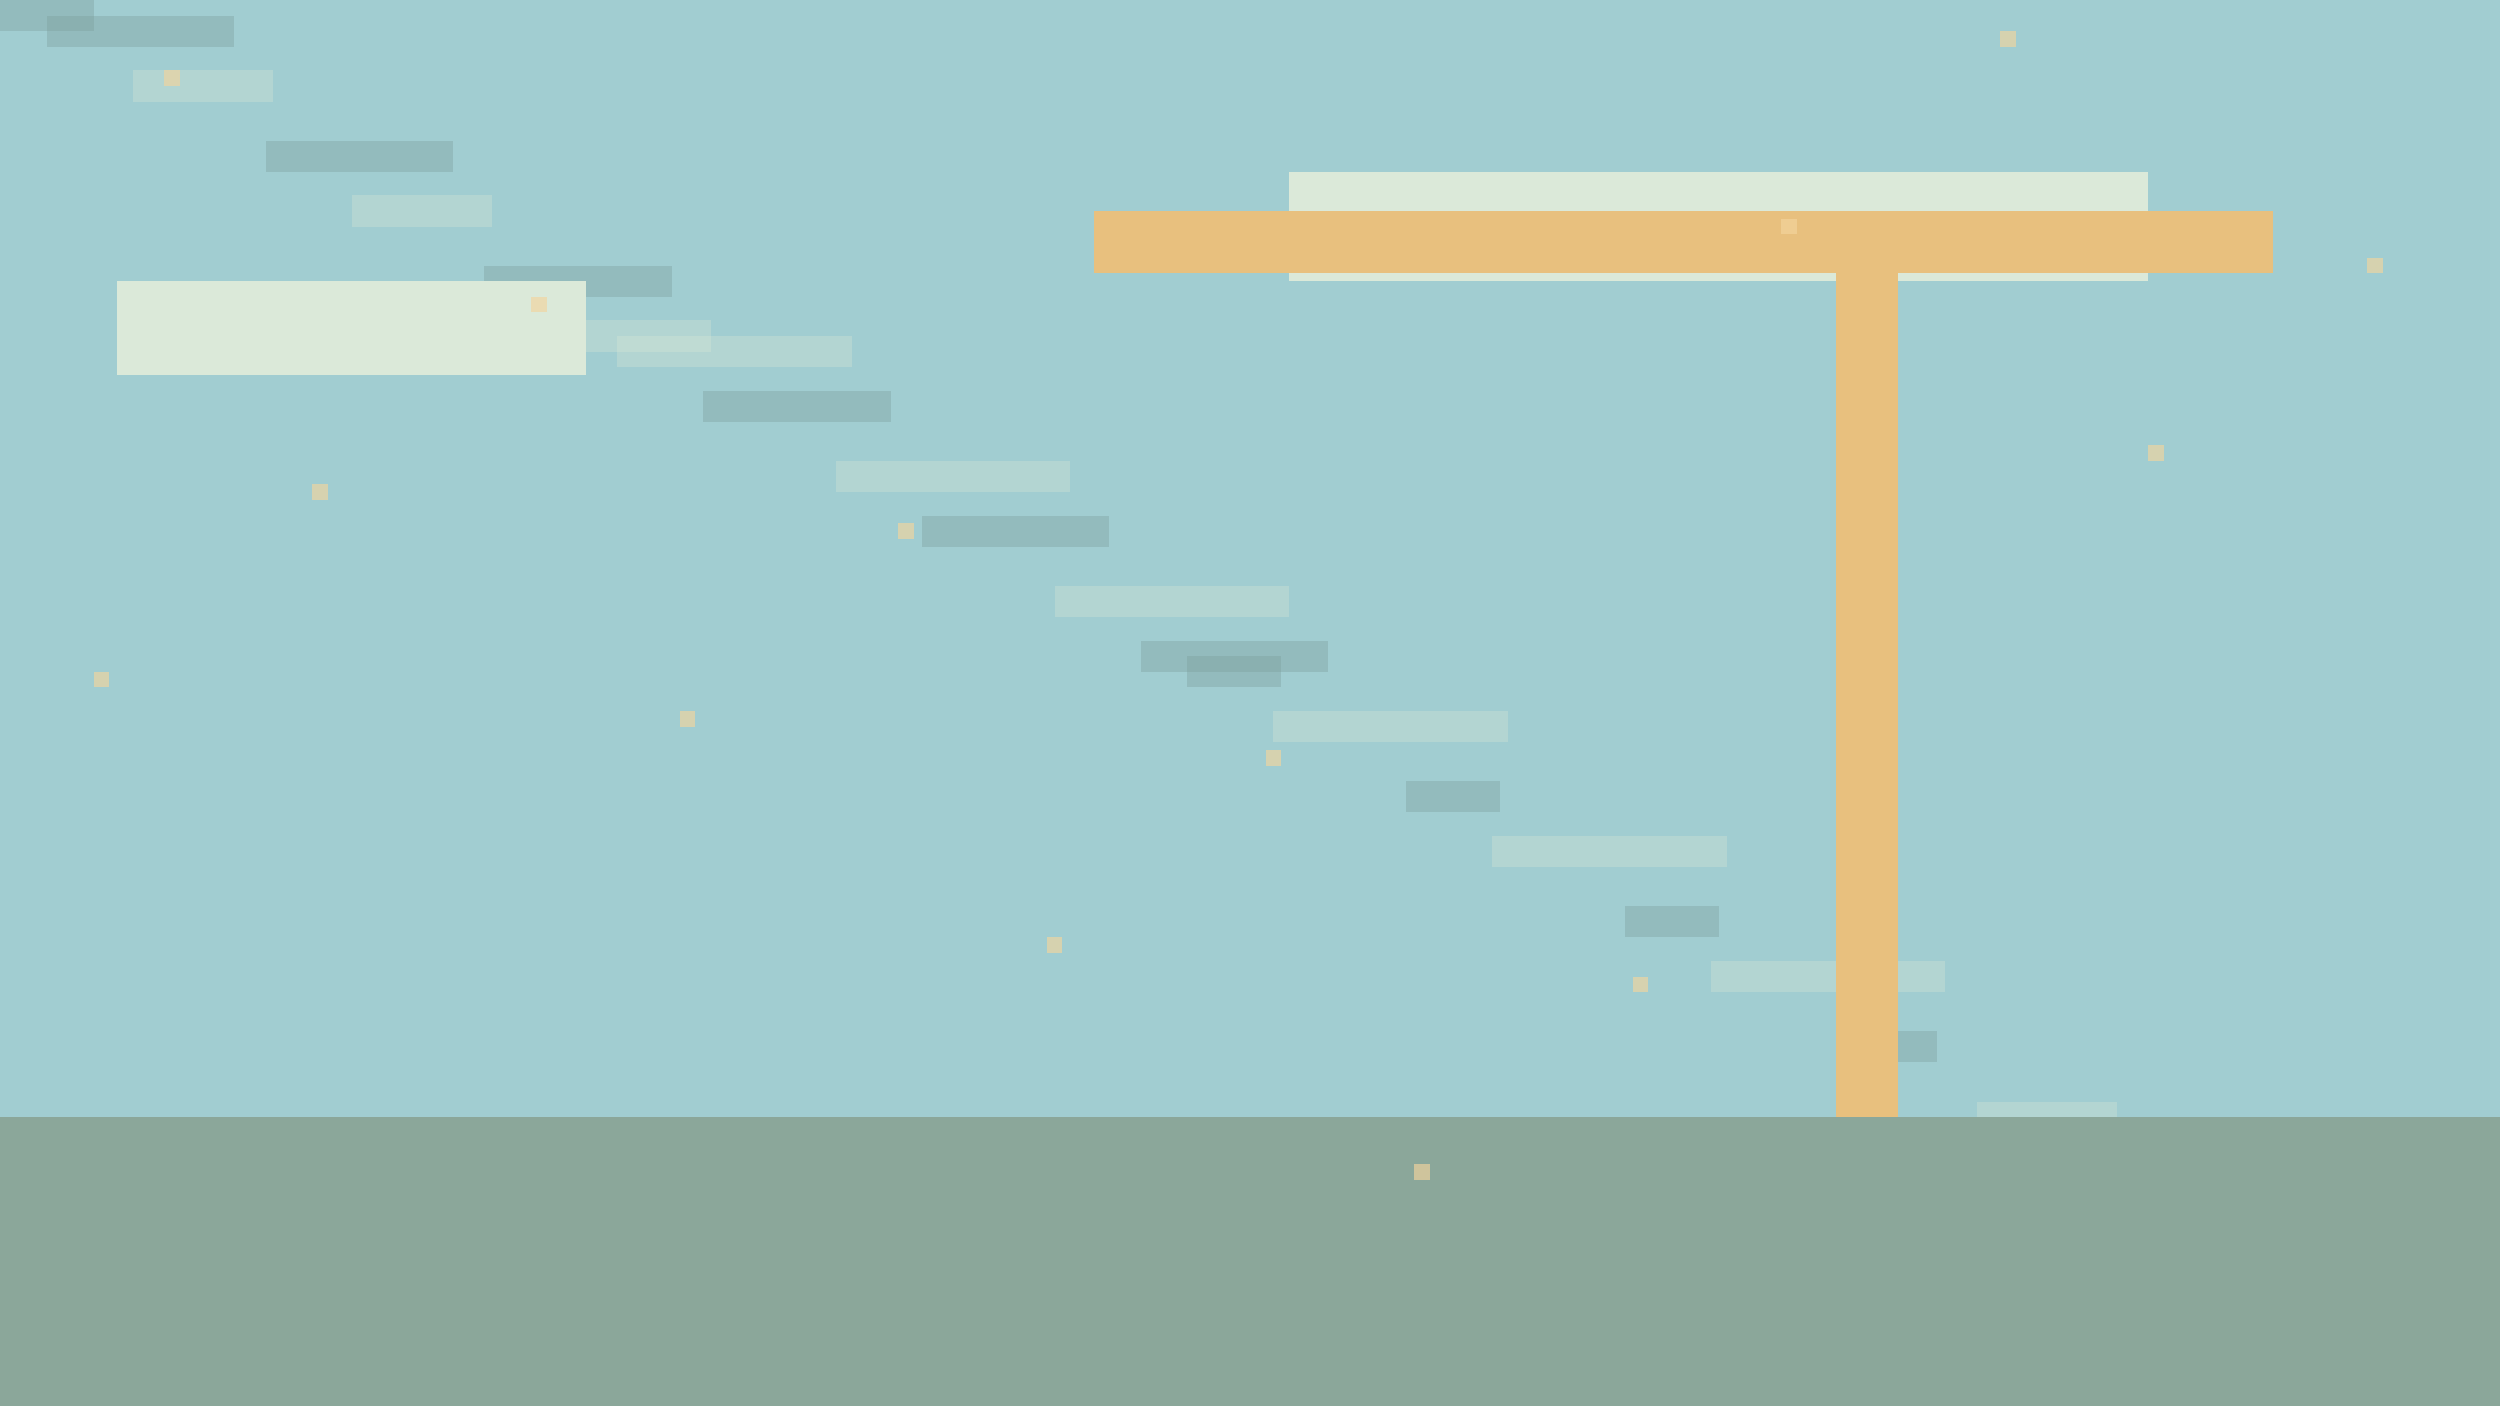
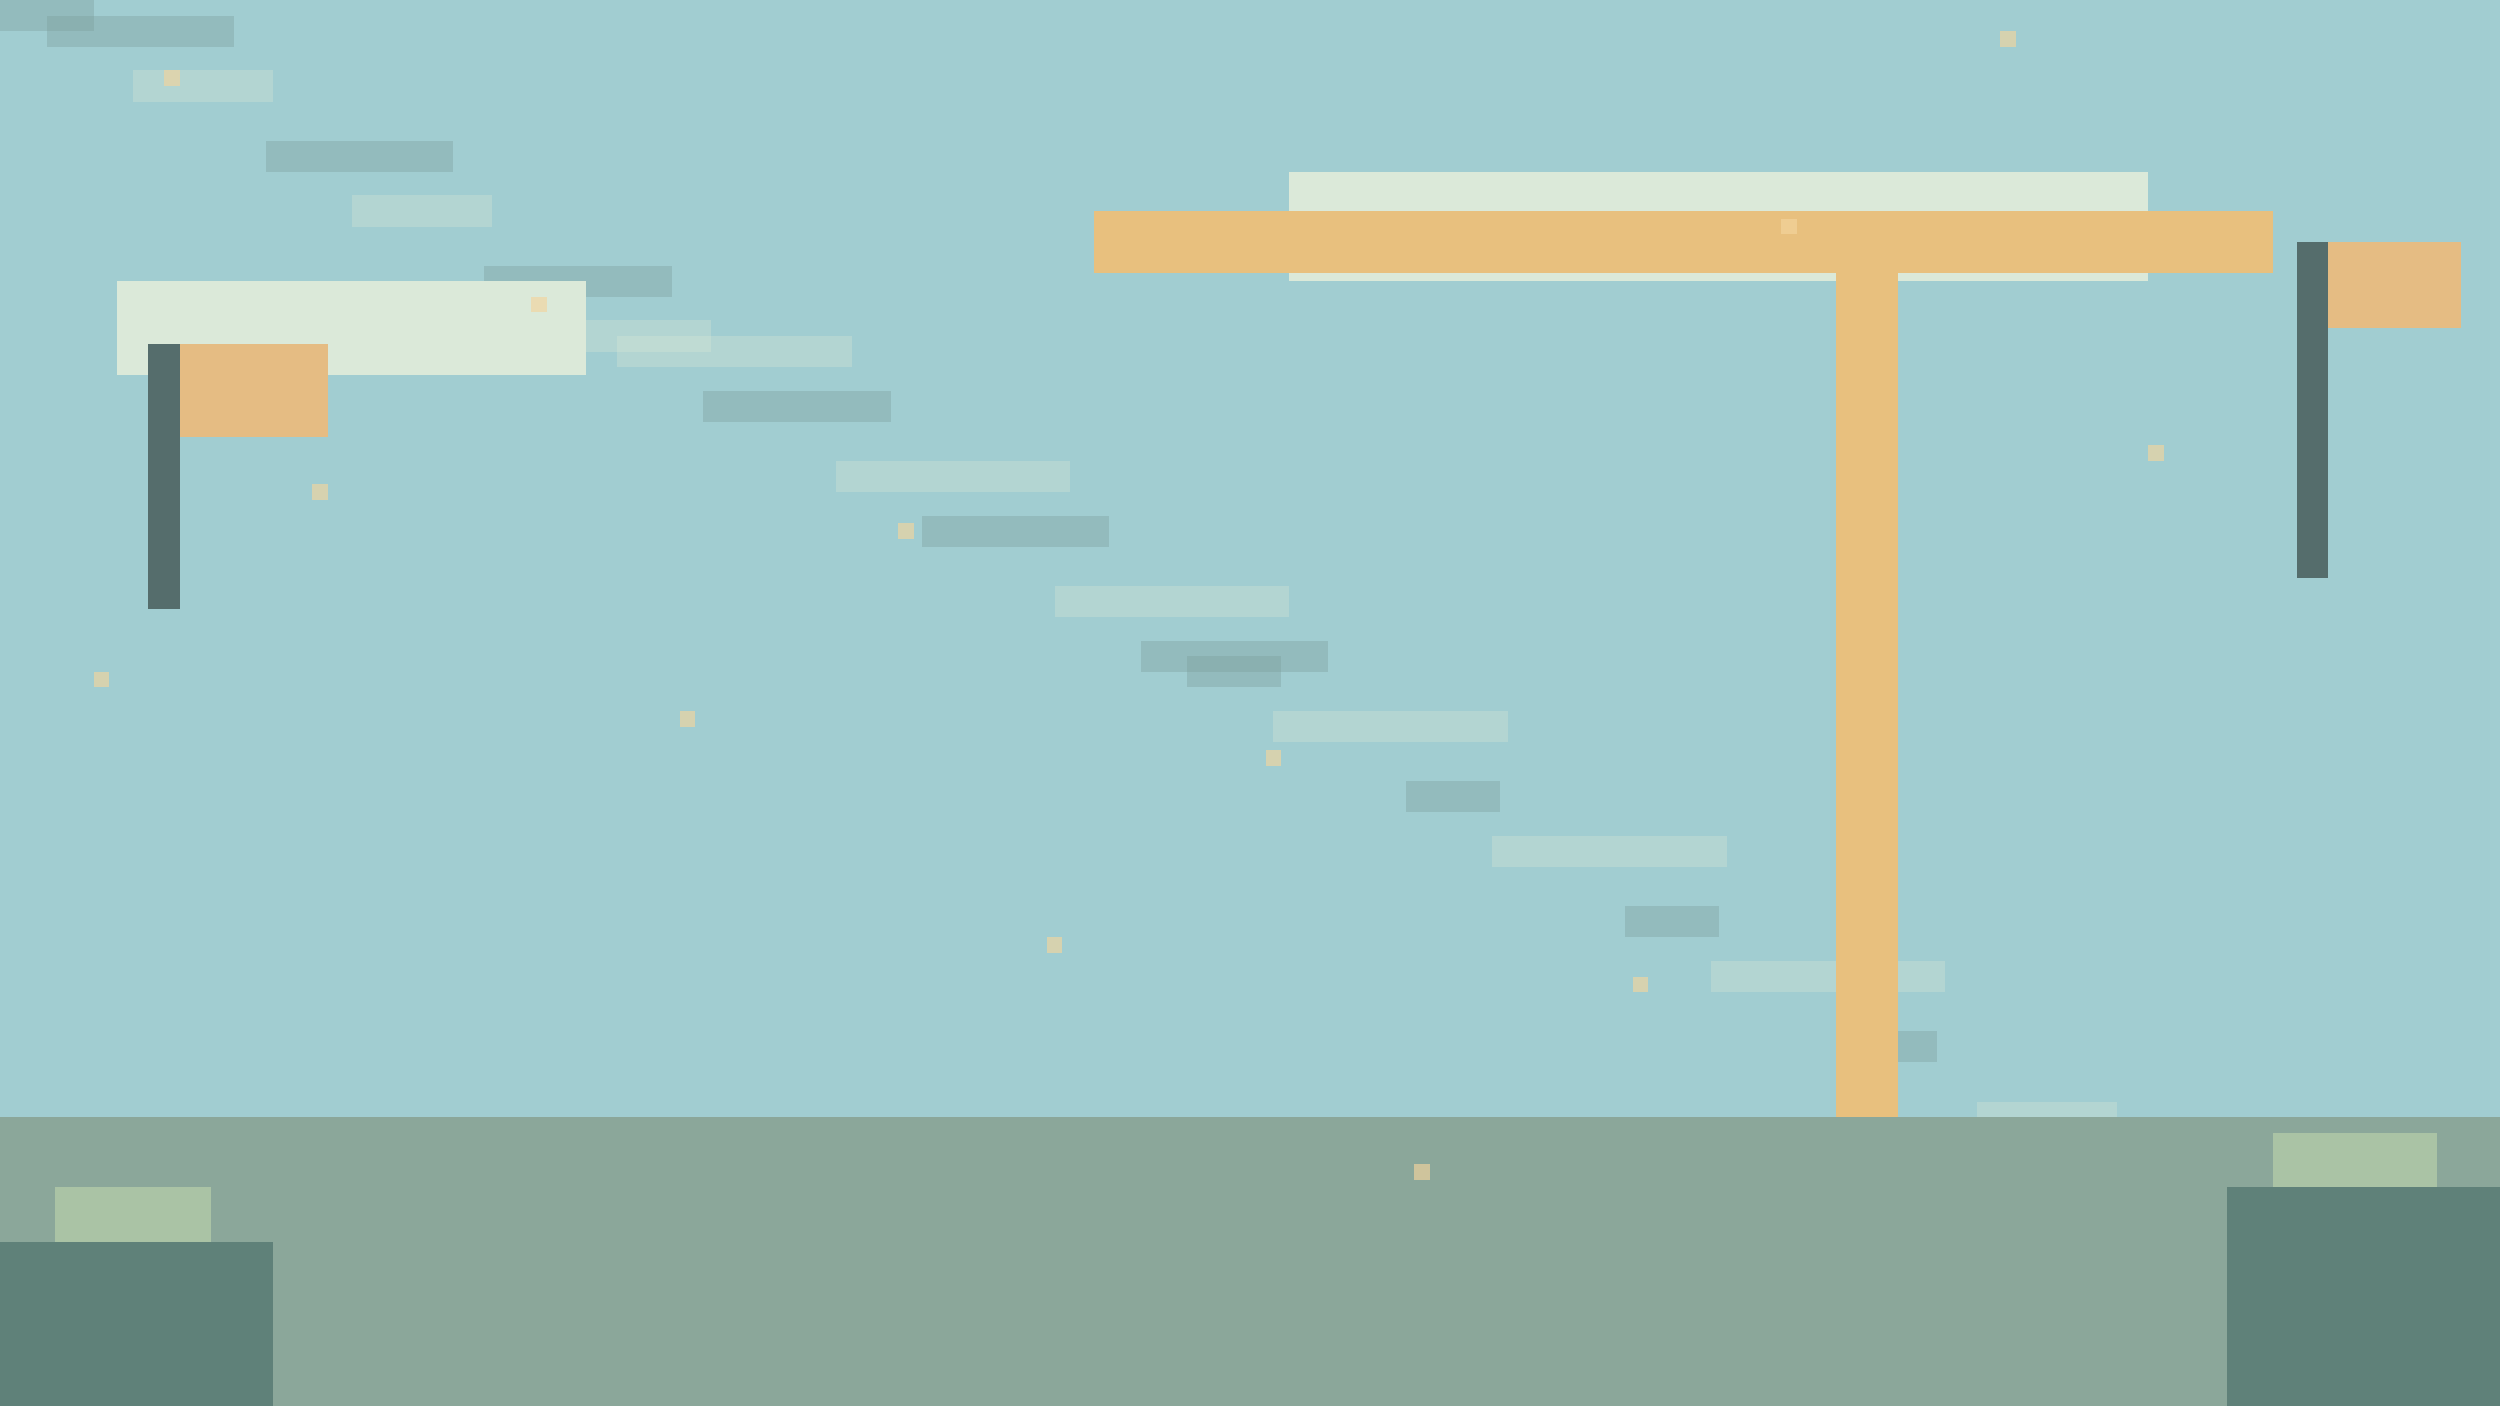
<svg xmlns="http://www.w3.org/2000/svg" viewBox="0 0 320 180" shape-rendering="crispEdges">
  <path fill="#a1cdd1" d="M0 0h320v180H0z" />
  <path fill="#779a98" opacity=".35" d="M0 0h12v4h-12z" />
  <path fill="#d4e4d5" opacity=".35" d="M73 41h18v4h-18z" />
  <path fill="#779a98" opacity=".35" d="M146 82h24v4h-24z" />
  <path fill="#d4e4d5" opacity=".35" d="M219 123h30v4h-30z" />
  <path fill="#779a98" opacity=".35" d="M292 164h12v4h-12z" />
  <path fill="#d4e4d5" opacity=".35" d="M45 25h18v4h-18z" />
  <path fill="#779a98" opacity=".35" d="M118 66h24v4h-24z" />
  <path fill="#d4e4d5" opacity=".35" d="M191 107h30v4h-30z" />
  <path fill="#779a98" opacity=".35" d="M264 148h12v4h-12z" />
  <path fill="#d4e4d5" opacity=".35" d="M17 9h18v4h-18z" />
  <path fill="#779a98" opacity=".35" d="M90 50h24v4h-24z" />
  <path fill="#d4e4d5" opacity=".35" d="M163 91h30v4h-30z" />
  <path fill="#779a98" opacity=".35" d="M236 132h12v4h-12z" />
  <path fill="#d4e4d5" opacity=".35" d="M309 173h18v4h-18z" />
  <path fill="#779a98" opacity=".35" d="M62 34h24v4h-24z" />
  <path fill="#d4e4d5" opacity=".35" d="M135 75h30v4h-30z" />
  <path fill="#779a98" opacity=".35" d="M208 116h12v4h-12z" />
  <path fill="#d4e4d5" opacity=".35" d="M281 157h18v4h-18z" />
  <path fill="#779a98" opacity=".35" d="M34 18h24v4h-24z" />
  <path fill="#d4e4d5" opacity=".35" d="M107 59h30v4h-30z" />
  <path fill="#779a98" opacity=".35" d="M180 100h12v4h-12z" />
  <path fill="#d4e4d5" opacity=".35" d="M253 141h18v4h-18z" />
  <path fill="#779a98" opacity=".35" d="M6 2h24v4h-24z" />
  <path fill="#d4e4d5" opacity=".35" d="M79 43h30v4h-30z" />
  <path fill="#779a98" opacity=".35" d="M152 84h12v4h-12z" />
  <path fill="#dbe9d9" d="M15 36h60v12H15zm150-14h110v14H165z" />
  <path fill="#8ba79a" d="M0 143h320v37H0z" />
  <path fill="#e8c07e" d="M235 33h8v110h-8zM140 27h151v8H140z" />
  <path fill="#f2d49c" opacity=".65" d="M21 9h2v2h-2z" />
  <path fill="#f2d49c" opacity=".65" d="M68 38h2v2h-2z" />
  <path fill="#f2d49c" opacity=".65" d="M115 67h2v2h-2z" />
  <path fill="#f2d49c" opacity=".65" d="M162 96h2v2h-2z" />
  <path fill="#f2d49c" opacity=".65" d="M209 125h2v2h-2z" />
  <path fill="#f2d49c" opacity=".65" d="M256 4h2v2h-2z" />
  <path fill="#f2d49c" opacity=".65" d="M303 33h2v2h-2z" />
  <path fill="#f2d49c" opacity=".65" d="M40 62h2v2h-2z" />
  <path fill="#f2d49c" opacity=".65" d="M87 91h2v2h-2z" />
  <path fill="#f2d49c" opacity=".65" d="M134 120h2v2h-2z" />
  <path fill="#f2d49c" opacity=".65" d="M181 149h2v2h-2z" />
  <path fill="#f2d49c" opacity=".65" d="M228 28h2v2h-2z" />
  <path fill="#f2d49c" opacity=".65" d="M275 57h2v2h-2z" />
  <path fill="#f2d49c" opacity=".65" d="M12 86h2v2h-2z" />
+   <path d="M19 44v34h4V44zM294 31v43h4V31z" fill="#556d6c" />
+   <path d="M23 44h19v12H23zM298 31h17v11h-17z" fill="#e5bc83" />
+   <path d="M0 159h35v21H0zM285 152h35v28h-35z" fill="#5f8179" />
+   <path d="M7 152h20v7H7zM291 145h21v7h-21z" fill="#aac3a5" />
</svg>
